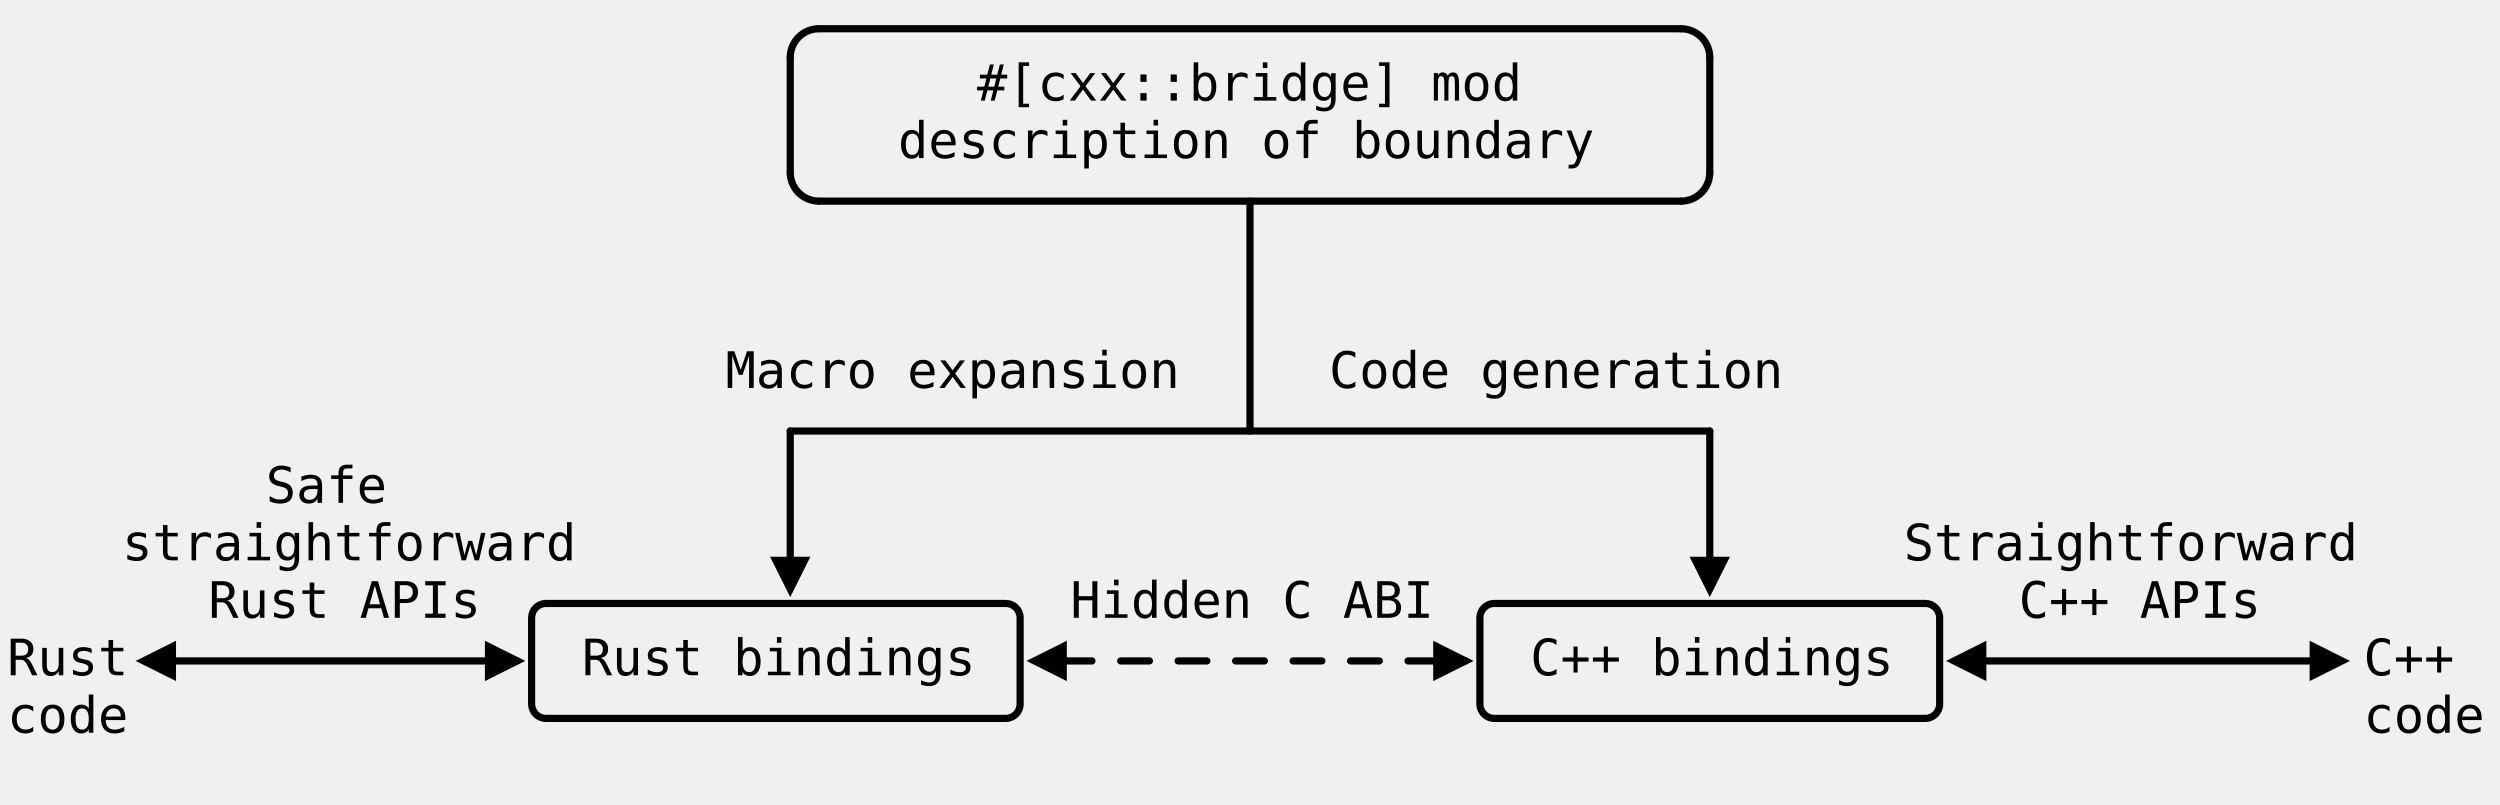
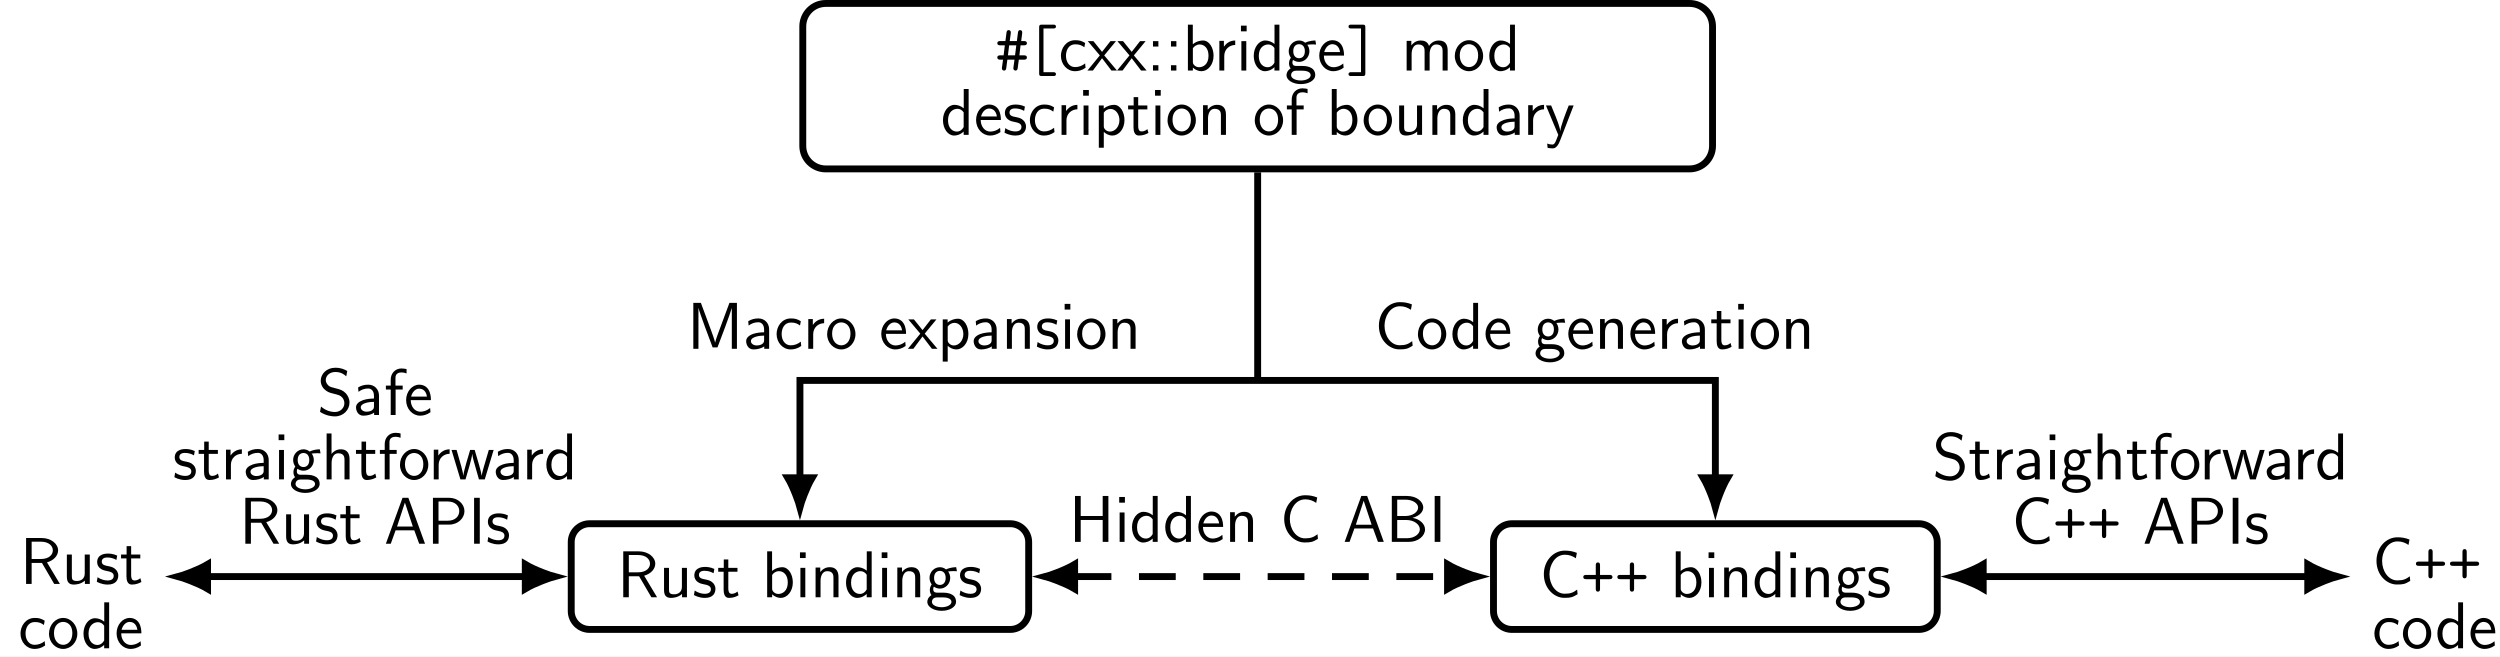
- <svg xmlns="http://www.w3.org/2000/svg" width="696" height="224">
-   <style>line, path, circle,rect,polygon {
-                           stroke: black;
-                           stroke-width: 2;
-                           stroke-opacity: 1;
-                           fill-opacity: 1;
-                           stroke-linecap: round;
-                           stroke-linejoin: miter;
-                         }
- 
-                     text {
-                         fill: black;
-                         }
-                         rect.backdrop{
-                             stroke: none;
-                             fill: white;
-                             fill-opacity: 0;
-                         }
-                         .broken{
-                             stroke-dasharray: 8;
-                         }
-                         .filled{
-                             fill: black;
-                         }
-                         .bg_filled{
-                             fill: white;
-                         }
-                         .nofill{
-                             fill: white;
-                             fill-opacity: 0;
-                         }
- 
-                         text {
-                          font-family: monospace;
-                          font-size: 14px;
-                         }
-                         </style>
+ <svg xmlns="http://www.w3.org/2000/svg" xmlns:xlink="http://www.w3.org/1999/xlink" width="541.903pt" height="142.287pt" viewBox="0 0 541.903 142.287" version="1.1">
  <defs>
-     <marker id="arrow" viewBox="-2 -2 8 8" refX="4" refY="2" markerWidth="7" markerHeight="7" orient="auto-start-reverse">
-       <polygon points="0,0 0,4 4,2 0,0" />
-     </marker>
-     <marker id="diamond" viewBox="-2 -2 8 8" refX="4" refY="2" markerWidth="7" markerHeight="7" orient="auto-start-reverse">
-       <polygon points="0,2 2,0 4,2 2,4 0,2" />
-     </marker>
-     <marker id="circle" viewBox="0 0 8 8" refX="4" refY="4" markerWidth="7" markerHeight="7" orient="auto-start-reverse">
-       <circle cx="4" cy="4" r="2" class="filled" />
-     </marker>
-     <marker id="open_circle" viewBox="0 0 8 8" refX="4" refY="4" markerWidth="7" markerHeight="7" orient="auto-start-reverse">
-       <circle cx="4" cy="4" r="2" class="bg_filled" />
-     </marker>
-     <marker id="big_open_circle" viewBox="0 0 8 8" refX="4" refY="4" markerWidth="7" markerHeight="7" orient="auto-start-reverse">
-       <circle cx="4" cy="4" r="3" class="bg_filled" />
-     </marker>
+     <g>
+       <symbol overflow="visible" id="glyph0-0">
+         <path style="stroke:none;" d="" />
+       </symbol>
+       <symbol overflow="visible" id="glyph0-1">
+         <path style="stroke:none;" d="M 5.141 -2.359 L 6.234 -2.359 C 6.422 -2.359 6.891 -2.359 6.891 -2.828 C 6.891 -3.297 6.438 -3.297 6.234 -3.297 L 5.266 -3.297 L 5.516 -5.469 L 6.234 -5.469 C 6.422 -5.469 6.891 -5.469 6.891 -5.922 C 6.891 -6.391 6.438 -6.391 6.234 -6.391 L 5.656 -6.391 L 5.875 -8.125 C 5.938 -8.594 5.688 -8.766 5.422 -8.766 C 5.016 -8.766 4.984 -8.391 4.953 -8.203 L 4.719 -6.391 L 3.172 -6.391 L 3.406 -8.125 C 3.453 -8.594 3.203 -8.766 2.938 -8.766 C 2.531 -8.766 2.5 -8.391 2.469 -8.203 L 2.234 -6.391 L 1.141 -6.391 C 0.953 -6.391 0.484 -6.391 0.484 -5.938 C 0.484 -5.469 0.938 -5.469 1.141 -5.469 L 2.109 -5.469 L 1.844 -3.297 L 1.141 -3.297 C 0.953 -3.297 0.484 -3.297 0.484 -2.844 C 0.484 -2.359 0.938 -2.359 1.141 -2.359 L 1.719 -2.359 L 1.484 -0.641 C 1.406 0 1.906 0 1.953 0 C 2.359 0 2.391 -0.375 2.422 -0.562 L 2.656 -2.359 L 4.203 -2.359 L 3.969 -0.641 C 3.891 0 4.391 0 4.438 0 C 4.828 0 4.875 -0.375 4.906 -0.562 Z M 3.047 -5.469 L 4.594 -5.469 L 4.328 -3.297 L 2.781 -3.297 Z M 3.047 -5.469 " />
+       </symbol>
+       <symbol overflow="visible" id="glyph0-2">
+         <path style="stroke:none;" d="M 6.219 -9.125 C 6.422 -9.125 6.797 -9.125 6.797 -9.531 C 6.797 -9.953 6.422 -9.953 6.219 -9.953 L 3.734 -9.953 C 3.25 -9.953 3.156 -9.828 3.156 -9.359 L 3.156 0.609 C 3.156 1.047 3.234 1.188 3.734 1.188 L 6.219 1.188 C 6.422 1.188 6.797 1.188 6.797 0.781 C 6.797 0.359 6.422 0.359 6.219 0.359 L 4.094 0.359 L 4.094 -9.125 Z M 6.219 -9.125 " />
+       </symbol>
+       <symbol overflow="visible" id="glyph0-3">
+         <path style="stroke:none;" d="M 4.219 -9.359 C 4.219 -9.812 4.125 -9.953 3.641 -9.953 L 1.141 -9.953 C 0.953 -9.953 0.578 -9.953 0.578 -9.531 C 0.578 -9.125 0.953 -9.125 1.141 -9.125 L 3.281 -9.125 L 3.281 0.359 L 1.141 0.359 C 0.953 0.359 0.578 0.359 0.578 0.781 C 0.578 1.188 0.953 1.188 1.141 1.188 L 3.641 1.188 C 4.109 1.188 4.219 1.062 4.219 0.609 Z M 4.219 -9.359 " />
+       </symbol>
+       <symbol overflow="visible" id="glyph0-4">
+         <path style="stroke:none;" d="M 4.156 -3.922 L 6.203 -3.922 C 6.391 -3.922 6.844 -3.922 6.844 -4.375 C 6.844 -4.844 6.391 -4.844 6.203 -4.844 L 4.156 -4.844 L 4.156 -6.906 C 4.156 -7.078 4.156 -7.547 3.703 -7.547 C 3.234 -7.547 3.234 -7.094 3.234 -6.906 L 3.234 -4.844 L 1.172 -4.844 C 0.984 -4.844 0.531 -4.844 0.531 -4.391 C 0.531 -3.922 0.969 -3.922 1.172 -3.922 L 3.234 -3.922 L 3.234 -1.859 C 3.234 -1.672 3.234 -1.219 3.688 -1.219 C 4.156 -1.219 4.156 -1.656 4.156 -1.859 Z M 4.156 -3.922 " />
+       </symbol>
+       <symbol overflow="visible" id="glyph1-0">
+         <path style="stroke:none;" d="" />
+       </symbol>
+       <symbol overflow="visible" id="glyph1-1">
+         <path style="stroke:none;" d="M 5.75 -1.547 C 5.094 -1.016 4.359 -0.75 3.562 -0.75 C 2.359 -0.75 1.594 -1.812 1.594 -3.203 C 1.594 -4.391 2.172 -5.688 3.594 -5.688 C 4.562 -5.688 4.969 -5.469 5.578 -5.047 L 5.75 -5.984 C 4.922 -6.469 4.453 -6.578 3.594 -6.578 C 1.625 -6.578 0.5 -4.828 0.5 -3.203 C 0.5 -1.359 1.828 0.141 3.547 0.141 C 4.25 0.141 5.047 -0.031 5.844 -0.609 C 5.844 -0.641 5.797 -1.094 5.781 -1.141 Z M 5.75 -1.547 " />
+       </symbol>
+       <symbol overflow="visible" id="glyph1-2">
+         <path style="stroke:none;" d="M 3.641 -3.281 L 6.188 -6.375 L 4.984 -6.375 L 3.172 -4.047 L 1.297 -6.375 L 0.078 -6.375 L 2.688 -3.281 L 0 0 L 1.188 0 L 3.172 -2.672 L 5.203 0 L 6.406 0 Z M 3.641 -3.281 " />
+       </symbol>
+       <symbol overflow="visible" id="glyph1-3">
+         <path style="stroke:none;" d="M 2.531 -6.375 L 1.359 -6.375 L 1.359 -5.203 L 2.531 -5.203 Z M 1.359 -1.156 L 1.359 0 L 2.531 0 L 2.531 -1.156 Z M 1.359 -1.156 " />
+       </symbol>
+       <symbol overflow="visible" id="glyph1-4">
+         <path style="stroke:none;" d="M 2.188 -9.953 L 1.125 -9.953 L 1.125 0 L 2.203 0 L 2.203 -0.641 C 2.875 -0.016 3.578 0.141 4.078 0.141 C 5.438 0.141 6.688 -1.25 6.688 -3.203 C 6.688 -4.969 5.734 -6.516 4.406 -6.516 C 3.984 -6.516 3.062 -6.422 2.188 -5.703 Z M 2.203 -4.828 C 2.469 -5.234 2.984 -5.656 3.688 -5.656 C 4.562 -5.656 5.594 -4.984 5.594 -3.203 C 5.594 -1.328 4.422 -0.719 3.547 -0.719 C 3.141 -0.719 2.875 -0.859 2.609 -1.062 C 2.266 -1.359 2.203 -1.625 2.203 -1.859 Z M 2.203 -4.828 " />
+       </symbol>
+       <symbol overflow="visible" id="glyph1-5">
+         <path style="stroke:none;" d="M 2.188 -3.141 C 2.188 -4.594 3.266 -5.531 4.562 -5.547 L 4.562 -6.516 C 3.25 -6.5 2.5 -5.734 2.109 -5.172 L 2.109 -6.438 L 1.125 -6.438 L 1.125 0 L 2.188 0 Z M 2.188 -3.141 " />
+       </symbol>
+       <symbol overflow="visible" id="glyph1-6">
+         <path style="stroke:none;" d="M 2.266 -9.734 L 1.031 -9.734 L 1.031 -8.5 L 2.266 -8.5 Z M 2.188 -6.375 L 1.125 -6.375 L 1.125 0 L 2.188 0 Z M 2.188 -6.375 " />
+       </symbol>
+       <symbol overflow="visible" id="glyph1-7">
+         <path style="stroke:none;" d="M 6.062 -9.953 L 5 -9.953 L 5 -5.766 C 4.344 -6.312 3.594 -6.516 2.984 -6.516 C 1.625 -6.516 0.5 -5.047 0.5 -3.188 C 0.5 -1.328 1.562 0.141 2.922 0.141 C 3.453 0.141 4.266 -0.031 4.984 -0.734 L 4.984 0 L 6.062 0 Z M 4.984 -1.688 C 4.641 -1.078 4.125 -0.719 3.5 -0.719 C 2.625 -0.719 1.594 -1.391 1.594 -3.172 C 1.594 -5.078 2.812 -5.656 3.641 -5.656 C 4.203 -5.656 4.656 -5.359 4.984 -4.891 Z M 4.984 -1.688 " />
+       </symbol>
+       <symbol overflow="visible" id="glyph1-8">
+         <path style="stroke:none;" d="M 4.891 -5.656 C 4.891 -5.656 4.922 -5.625 4.938 -5.594 C 5.234 -5.625 5.547 -5.672 6.078 -5.672 C 6.125 -5.672 6.453 -5.672 6.812 -5.641 L 6.656 -6.516 C 6.391 -6.516 5.406 -6.5 4.453 -6.031 C 3.984 -6.438 3.406 -6.516 3.125 -6.516 C 1.875 -6.516 0.875 -5.469 0.875 -4.203 C 0.875 -3.688 1.031 -3.219 1.344 -2.781 C 1.016 -2.328 0.938 -1.891 0.938 -1.547 C 0.938 -1.016 1.141 -0.656 1.297 -0.469 C 0.562 0 0.391 0.609 0.391 1.016 C 0.391 2.062 1.75 2.938 3.5 2.938 C 5.25 2.938 6.625 2.094 6.625 1 C 6.625 -1 4.297 -1 3.719 -1 L 2.5 -1 C 2.297 -1 1.672 -1 1.672 -1.766 C 1.672 -2.078 1.734 -2.172 1.828 -2.297 C 2.062 -2.125 2.531 -1.875 3.109 -1.875 C 4.344 -1.875 5.359 -2.891 5.359 -4.203 C 5.359 -4.719 5.172 -5.25 4.875 -5.641 Z M 3.125 -2.672 C 2.5 -2.672 1.859 -3.094 1.859 -4.188 C 1.859 -5.469 2.672 -5.719 3.109 -5.719 C 3.75 -5.719 4.375 -5.297 4.375 -4.203 C 4.375 -2.922 3.578 -2.672 3.125 -2.672 Z M 3.734 0.031 C 4.047 0.031 5.625 0.031 5.625 1.016 C 5.625 1.672 4.641 2.156 3.516 2.156 C 2.391 2.156 1.391 1.703 1.391 1 C 1.391 0.969 1.391 0.031 2.484 0.031 Z M 3.734 0.031 " />
+       </symbol>
+       <symbol overflow="visible" id="glyph1-9">
+         <path style="stroke:none;" d="M 5.844 -3.234 C 5.844 -3.844 5.781 -4.719 5.328 -5.484 C 4.734 -6.469 3.734 -6.578 3.312 -6.578 C 1.766 -6.578 0.469 -5.094 0.469 -3.234 C 0.469 -1.328 1.844 0.141 3.516 0.141 C 4.172 0.141 4.969 -0.047 5.75 -0.609 C 5.75 -0.672 5.703 -1.125 5.703 -1.141 C 5.688 -1.156 5.672 -1.484 5.672 -1.531 C 4.812 -0.812 3.969 -0.719 3.547 -0.719 C 2.438 -0.719 1.484 -1.703 1.469 -3.234 Z M 1.547 -4 C 1.797 -4.969 2.469 -5.719 3.312 -5.719 C 3.766 -5.719 4.75 -5.516 4.984 -4 Z M 1.547 -4 " />
+       </symbol>
+       <symbol overflow="visible" id="glyph1-10">
+         <path style="stroke:none;" d="M 10 -4.312 C 10 -5.312 9.734 -6.516 8.062 -6.516 C 6.844 -6.516 6.172 -5.672 5.953 -5.344 C 5.688 -6.25 4.906 -6.516 4.156 -6.516 C 2.984 -6.516 2.359 -5.75 2.125 -5.453 L 2.125 -6.438 L 1.109 -6.438 L 1.109 0 L 2.188 0 L 2.188 -3.578 C 2.188 -4.516 2.562 -5.656 3.609 -5.656 C 4.938 -5.656 5 -4.75 5 -4.219 L 5 0 L 6.094 0 L 6.094 -3.578 C 6.094 -4.516 6.469 -5.656 7.516 -5.656 C 8.828 -5.656 8.906 -4.75 8.906 -4.219 L 8.906 0 L 10 0 Z M 10 -4.312 " />
+       </symbol>
+       <symbol overflow="visible" id="glyph1-11">
+         <path style="stroke:none;" d="M 6.578 -3.156 C 6.578 -5.094 5.156 -6.578 3.516 -6.578 C 1.828 -6.578 0.438 -5.062 0.438 -3.156 C 0.438 -1.281 1.859 0.141 3.5 0.141 C 5.188 0.141 6.578 -1.312 6.578 -3.156 Z M 3.516 -0.75 C 2.484 -0.75 1.516 -1.609 1.516 -3.297 C 1.516 -5.031 2.594 -5.719 3.5 -5.719 C 4.484 -5.719 5.5 -4.984 5.5 -3.297 C 5.5 -1.531 4.469 -0.75 3.516 -0.75 Z M 3.516 -0.75 " />
+       </symbol>
+       <symbol overflow="visible" id="glyph1-12">
+         <path style="stroke:none;" d="M 4.812 -6.141 C 3.906 -6.562 3.125 -6.578 2.797 -6.578 C 2.469 -6.578 0.469 -6.578 0.469 -4.719 C 0.469 -4.094 0.812 -3.656 1.031 -3.453 C 1.547 -3.016 1.906 -2.938 2.75 -2.766 C 3.234 -2.672 4.062 -2.5 4.062 -1.734 C 4.062 -0.75 2.938 -0.75 2.734 -0.75 C 2.172 -0.75 1.328 -0.906 0.562 -1.469 L 0.391 -0.484 C 0.453 -0.438 1.438 0.141 2.75 0.141 C 4.609 0.141 5.047 -0.969 5.047 -1.828 C 5.047 -2.547 4.609 -3.016 4.547 -3.078 C 4.016 -3.625 3.578 -3.719 2.719 -3.891 C 2.188 -3.984 1.469 -4.125 1.469 -4.844 C 1.469 -5.734 2.469 -5.734 2.656 -5.734 C 3.406 -5.734 4.016 -5.562 4.641 -5.203 Z M 4.812 -6.141 " />
+       </symbol>
+       <symbol overflow="visible" id="glyph1-13">
+         <path style="stroke:none;" d="M 2.203 -0.641 C 2.703 -0.203 3.297 0.141 4.078 0.141 C 5.453 0.141 6.688 -1.25 6.688 -3.203 C 6.688 -4.938 5.766 -6.516 4.438 -6.516 C 3.844 -6.516 2.922 -6.328 2.188 -5.688 L 2.188 -6.375 L 1.125 -6.375 L 1.125 2.781 L 2.203 2.781 Z M 2.203 -4.812 C 2.531 -5.312 3.078 -5.625 3.672 -5.625 C 4.734 -5.625 5.594 -4.547 5.594 -3.188 C 5.594 -1.75 4.609 -0.719 3.547 -0.719 C 3.141 -0.719 2.875 -0.859 2.609 -1.062 C 2.25 -1.375 2.203 -1.641 2.203 -1.859 Z M 2.203 -4.812 " />
+       </symbol>
+       <symbol overflow="visible" id="glyph1-14">
+         <path style="stroke:none;" d="M 2.453 -5.531 L 4.438 -5.531 L 4.438 -6.375 L 2.453 -6.375 L 2.453 -8.188 L 1.469 -8.188 L 1.469 -6.375 L 0.266 -6.375 L 0.266 -5.531 L 1.438 -5.531 L 1.438 -1.672 C 1.438 -0.844 1.625 0.141 2.609 0.141 C 3.578 0.141 4.234 -0.188 4.672 -0.422 L 4.453 -1.25 C 3.953 -0.797 3.422 -0.75 3.172 -0.75 C 2.531 -0.75 2.453 -1.422 2.453 -1.922 Z M 2.453 -5.531 " />
+       </symbol>
+       <symbol overflow="visible" id="glyph1-15">
+         <path style="stroke:none;" d="M 6.078 -4.312 C 6.078 -5.188 5.891 -6.516 4.156 -6.516 C 3.359 -6.516 2.672 -6.156 2.125 -5.469 L 2.125 -6.438 L 1.109 -6.438 L 1.109 0 L 2.188 0 L 2.188 -3.578 C 2.188 -4.453 2.531 -5.656 3.609 -5.656 C 4.953 -5.656 4.984 -4.719 4.984 -4.219 L 4.984 0 L 6.078 0 Z M 6.078 -4.312 " />
+       </symbol>
+       <symbol overflow="visible" id="glyph1-16">
+         <path style="stroke:none;" d="M 2.484 -5.531 L 4.016 -5.531 L 4.016 -6.375 L 2.453 -6.375 L 2.453 -8.094 C 2.453 -9.062 3.266 -9.234 3.75 -9.234 C 4.25 -9.234 4.688 -9.078 4.859 -9.016 L 4.859 -9.953 C 4.766 -9.984 4.281 -10.094 3.766 -10.094 C 2.391 -10.094 1.422 -9.047 1.422 -7.656 L 1.422 -6.375 L 0.375 -6.375 L 0.375 -5.531 L 1.422 -5.531 L 1.422 0 L 2.484 0 Z M 2.484 -5.531 " />
+       </symbol>
+       <symbol overflow="visible" id="glyph1-17">
+         <path style="stroke:none;" d="M 6.078 -6.375 L 4.984 -6.375 L 4.984 -2.266 C 4.984 -1.172 4.234 -0.641 3.297 -0.641 C 2.297 -0.641 2.188 -1.016 2.188 -1.656 L 2.188 -6.375 L 1.109 -6.375 L 1.109 -1.594 C 1.109 -0.562 1.438 0.141 2.609 0.141 C 3.016 0.141 4.141 0.078 5.016 -0.719 L 5.016 0 L 6.078 0 Z M 6.078 -6.375 " />
+       </symbol>
+       <symbol overflow="visible" id="glyph1-18">
+         <path style="stroke:none;" d="M 5.609 -4.203 C 5.609 -5.578 4.625 -6.578 3.281 -6.578 C 2.422 -6.578 1.781 -6.391 1.078 -5.984 L 1.156 -5.031 C 1.797 -5.5 2.453 -5.75 3.281 -5.75 C 3.938 -5.75 4.516 -5.219 4.516 -4.172 L 4.516 -3.578 C 3.875 -3.562 3.016 -3.516 2.156 -3.234 C 1.188 -2.891 0.625 -2.359 0.625 -1.656 C 0.625 -1.016 1 0.141 2.219 0.141 C 3.016 0.141 4.016 -0.094 4.547 -0.531 L 4.547 0 L 5.609 0 Z M 4.516 -1.922 C 4.516 -1.641 4.516 -1.297 4.047 -1 C 3.656 -0.766 3.172 -0.719 2.953 -0.719 C 2.188 -0.719 1.656 -1.141 1.656 -1.656 C 1.656 -2.641 3.641 -2.859 4.516 -2.859 Z M 4.516 -1.922 " />
+       </symbol>
+       <symbol overflow="visible" id="glyph1-19">
+         <path style="stroke:none;" d="M 6.203 -6.375 L 5.141 -6.375 C 4.469 -4.672 3.375 -1.859 3.312 -0.828 L 3.297 -0.828 C 3.234 -1.672 2.469 -3.578 2.359 -3.859 L 1.328 -6.375 L 0.203 -6.375 L 2.875 0 L 2.359 1.312 C 2.047 2.016 1.844 2.094 1.578 2.094 C 1.375 2.094 0.922 2.047 0.469 1.875 L 0.562 2.812 C 0.641 2.828 1.125 2.922 1.578 2.922 C 1.922 2.922 2.594 2.922 3.219 1.344 Z M 6.203 -6.375 " />
+       </symbol>
+       <symbol overflow="visible" id="glyph1-20">
+         <path style="stroke:none;" d="M 5.844 -4.672 C 7.406 -5.125 8.25 -6.203 8.25 -7.266 C 8.25 -8.703 6.719 -9.953 4.688 -9.953 L 1.312 -9.953 L 1.312 0 L 2.516 0 L 2.516 -4.547 L 4.75 -4.547 L 7.406 0 L 8.641 0 Z M 2.516 -5.406 L 2.516 -9.156 L 4.531 -9.156 C 6.266 -9.156 7.109 -8.234 7.109 -7.266 C 7.109 -6.391 6.344 -5.406 4.531 -5.406 Z M 2.516 -5.406 " />
+       </symbol>
+       <symbol overflow="visible" id="glyph1-21">
+         <path style="stroke:none;" d="M 8.172 -1.656 C 7.297 -1 6.703 -0.766 5.453 -0.766 C 3.578 -0.766 2.172 -2.703 2.172 -5 C 2.172 -6.938 3.328 -9.219 5.516 -9.219 C 6.453 -9.219 7.172 -8.938 7.891 -8.453 L 8.109 -9.625 C 7.172 -9.984 6.469 -10.109 5.484 -10.109 C 3.047 -10.109 0.953 -7.953 0.953 -4.984 C 0.953 -1.844 3.25 0.125 5.344 0.125 C 6.781 0.125 7.094 0.047 8.266 -0.656 Z M 8.172 -1.656 " />
+       </symbol>
+       <symbol overflow="visible" id="glyph1-22">
+         <path style="stroke:none;" d="M 3 -9.953 L 1.359 -9.953 L 1.359 0 L 2.469 0 L 2.469 -8.844 L 2.484 -8.844 C 2.688 -7.875 5 -1.734 5.547 -0.297 L 6.594 -0.297 C 7.078 -1.531 9.438 -7.781 9.703 -8.859 L 9.703 0 L 10.812 0 L 10.812 -9.953 L 9.188 -9.953 L 7.547 -5.531 C 6.797 -3.531 6.234 -2.016 6.094 -1.359 L 6.078 -1.359 C 6.031 -1.609 5.859 -2.141 5.672 -2.703 C 5.406 -3.469 5.406 -3.5 5.172 -4.094 Z M 3 -9.953 " />
+       </symbol>
+       <symbol overflow="visible" id="glyph1-23">
+         <path style="stroke:none;" d="M 8.531 -9.953 L 7.297 -9.953 L 7.297 -5.609 L 2.531 -5.609 L 2.531 -9.953 L 1.297 -9.953 L 1.297 0 L 2.531 0 L 2.531 -4.75 L 7.297 -4.75 L 7.297 0 L 8.531 0 Z M 8.531 -9.953 " />
+       </symbol>
+       <symbol overflow="visible" id="glyph1-24">
+         <path style="stroke:none;" d="M 5.266 -9.953 L 4 -9.953 L 0.391 0 L 1.453 0 L 2.5 -2.906 L 6.547 -2.906 L 7.609 0 L 8.875 0 Z M 4.516 -8.922 L 6.234 -3.719 L 2.812 -3.719 Z M 4.516 -8.922 " />
+       </symbol>
+       <symbol overflow="visible" id="glyph1-25">
+         <path style="stroke:none;" d="M 1.328 -9.953 L 1.328 0 L 5.031 0 C 7.062 0 8.531 -1.297 8.531 -2.703 C 8.531 -3.953 7.281 -4.984 5.812 -5.203 C 7.484 -5.672 8.141 -6.625 8.141 -7.453 C 8.141 -8.75 6.672 -9.953 4.641 -9.953 Z M 2.5 -5.609 L 2.5 -9.156 L 4.266 -9.156 C 5.797 -9.156 7.031 -8.391 7.031 -7.438 C 7.031 -6.438 5.797 -5.609 4.281 -5.609 Z M 2.5 -0.797 L 2.5 -4.75 L 4.406 -4.75 C 6.25 -4.75 7.406 -3.719 7.406 -2.719 C 7.406 -1.703 6.234 -0.797 4.641 -0.797 Z M 2.5 -0.797 " />
+       </symbol>
+       <symbol overflow="visible" id="glyph1-26">
+         <path style="stroke:none;" d="M 2.531 -9.953 L 1.297 -9.953 L 1.297 0 L 2.531 0 Z M 2.531 -9.953 " />
+       </symbol>
+       <symbol overflow="visible" id="glyph1-27">
+         <path style="stroke:none;" d="M 6.531 -9.547 C 5.938 -9.875 5.219 -10.25 3.938 -10.25 C 2.016 -10.25 0.781 -8.875 0.781 -7.438 C 0.781 -6.422 1.391 -5.766 1.469 -5.688 C 2.172 -4.984 2.656 -4.844 3.578 -4.625 C 4.797 -4.312 4.984 -4.266 5.453 -3.781 C 5.688 -3.531 5.906 -3.062 5.906 -2.562 C 5.906 -1.578 5.094 -0.656 3.859 -0.656 C 2.812 -0.656 1.688 -1.078 0.844 -1.844 L 0.625 -0.688 C 1.938 0.172 3.203 0.297 3.859 0.297 C 5.703 0.297 7.016 -1.125 7.016 -2.719 C 7.016 -3.625 6.562 -4.312 6.25 -4.672 C 5.594 -5.375 5.062 -5.516 4.109 -5.766 C 3.125 -6.016 2.766 -6.094 2.453 -6.391 C 2.266 -6.594 1.875 -6.953 1.875 -7.609 C 1.875 -8.484 2.672 -9.328 3.938 -9.328 C 5.156 -9.328 5.797 -8.844 6.312 -8.391 Z M 6.531 -9.547 " />
+       </symbol>
+       <symbol overflow="visible" id="glyph1-28">
+         <path style="stroke:none;" d="M 6.078 -4.312 C 6.078 -5.188 5.891 -6.516 4.156 -6.516 C 3.172 -6.516 2.516 -5.953 2.172 -5.516 L 2.172 -9.953 L 1.109 -9.953 L 1.109 0 L 2.188 0 L 2.188 -3.578 C 2.188 -4.453 2.531 -5.656 3.609 -5.656 C 4.953 -5.656 4.984 -4.719 4.984 -4.219 L 4.984 0 L 6.078 0 Z M 6.078 -4.312 " />
+       </symbol>
+       <symbol overflow="visible" id="glyph1-29">
+         <path style="stroke:none;" d="M 9.328 -6.375 L 8.281 -6.375 L 7.422 -3.453 C 7.219 -2.766 6.812 -1.422 6.75 -0.797 L 6.734 -0.797 C 6.703 -1.141 6.469 -2.109 6.172 -3.125 L 5.219 -6.375 L 4.234 -6.375 L 3.406 -3.562 C 3.156 -2.672 2.812 -1.438 2.766 -0.828 L 2.75 -0.828 C 2.734 -1.109 2.578 -1.859 2.312 -2.828 L 1.297 -6.375 L 0.203 -6.375 L 2.125 0 L 3.234 0 C 3.766 -1.812 4.609 -4.531 4.688 -5.531 L 4.703 -5.531 C 4.734 -4.953 5.016 -3.922 5.125 -3.578 L 6.141 0 L 7.406 0 Z M 9.328 -6.375 " />
+       </symbol>
+       <symbol overflow="visible" id="glyph1-30">
+         <path style="stroke:none;" d="M 4.812 -4.141 C 6.781 -4.141 8.141 -5.562 8.141 -7.062 C 8.141 -8.578 6.75 -9.953 4.812 -9.953 L 1.312 -9.953 L 1.312 0 L 2.531 0 L 2.531 -4.141 Z M 4.5 -9.156 C 6.188 -9.156 7.016 -8.141 7.016 -7.078 C 7.016 -5.938 6.141 -4.984 4.5 -4.984 L 2.516 -4.984 L 2.516 -9.156 Z M 4.5 -9.156 " />
+       </symbol>
+     </g>
+     <clipPath id="clip1">
+       <path d="M 0 0 L 541.902 0 L 541.902 142.285 L 0 142.285 Z M 0 0 " />
+     </clipPath>
+     <clipPath id="clip2">
+       <path d="M 102 92 L 245 92 L 245 142.285 L 102 142.285 Z M 102 92 " />
+     </clipPath>
+     <clipPath id="clip3">
+       <path d="M 302 92 L 442 92 L 442 142.285 L 302 142.285 Z M 302 92 " />
+     </clipPath>
+     <clipPath id="clip4">
+       <path d="M 17 101 L 67 101 L 67 142.285 L 17 142.285 Z M 17 101 " />
+     </clipPath>
+     <clipPath id="clip5">
+       <path d="M 92 101 L 142 101 L 142 142.285 L 92 142.285 Z M 92 101 " />
+     </clipPath>
+     <clipPath id="clip6">
+       <path d="M 205 101 L 255 101 L 255 142.285 L 205 142.285 Z M 205 101 " />
+     </clipPath>
+     <clipPath id="clip7">
+       <path d="M 292 101 L 342 101 L 342 142.285 L 292 142.285 Z M 292 101 " />
+     </clipPath>
+     <clipPath id="clip8">
+       <path d="M 402 101 L 452 101 L 452 142.285 L 402 142.285 Z M 402 101 " />
+     </clipPath>
+     <clipPath id="clip9">
+       <path d="M 479 101 L 528 101 L 528 142.285 L 479 142.285 Z M 479 101 " />
+     </clipPath>
  </defs>
-   <rect class="backdrop" x="0" y="0" width="696" height="224" />
-   <rect x="148" y="168" width="136" height="32" class="solid nofill" rx="4" />
-   <text x="162" y="188">Rust bindings</text>
-   <rect x="412" y="168" width="128" height="32" class="solid nofill" rx="4" />
-   <text x="426" y="188">C++ bindings</text>
-   <text x="272" y="28">#[cxx::bridge] mod</text>
-   <text x="250" y="44">description of boundary</text>
-   <line x1="220" y1="120" x2="220" y2="160" class="solid" />
-   <polygon points="216,156 224,156 220,164" class="filled" />
-   <line x1="476" y1="120" x2="476" y2="160" class="solid" />
-   <polygon points="472,156 480,156 476,164" class="filled" />
-   <text x="74" y="140">Safe</text>
-   <text x="34" y="156">straightforward</text>
-   <text x="530" y="156">Straightforward</text>
-   <polygon points="48,180 40,184 48,188" class="filled" />
-   <line x1="48" y1="184" x2="144" y2="184" class="solid" />
-   <polygon points="136,180 144,184 136,188" class="filled" />
-   <polygon points="296,180 288,184 296,188" class="filled" />
-   <line x1="296" y1="184" x2="408" y2="184" class="broken" />
-   <polygon points="400,180 408,184 400,188" class="filled" />
-   <polygon points="552,180 544,184 552,188" class="filled" />
-   <line x1="552" y1="184" x2="648" y2="184" class="solid" />
-   <polygon points="644,180 652,184 644,188" class="filled" />
-   <text x="2" y="188">Rust</text>
-   <text x="2" y="204">code</text>
-   <text x="658" y="204">code</text>
-   <text x="202" y="108">Macro expansion</text>
-   <text x="370" y="108">Code generation</text>
-   <text x="58" y="172">Rust APIs</text>
-   <text x="298" y="172">Hidden C ABI</text>
-   <text x="562" y="172">C++ APIs</text>
-   <text x="658" y="188">C++</text>
-   <g>
-     <path d="M 228,8 A 8,8 0,0,0 220,16" class="nofill" />
-     <line x1="228" y1="8" x2="468" y2="8" class="solid" />
-     <path d="M 468,8 A 8,8 0,0,1 476,16" class="nofill" />
-     <line x1="220" y1="16" x2="220" y2="48" class="solid" />
-     <line x1="476" y1="16" x2="476" y2="48" class="solid" />
-     <path d="M 220,48 A 8,8 0,0,0 228,56" class="nofill" />
-     <line x1="228" y1="56" x2="468" y2="56" class="solid" />
-     <line x1="348" y1="56" x2="348" y2="120" class="solid" />
-     <path d="M 476,48 A 8,8 0,0,1 468,56" class="nofill" />
-     <line x1="220" y1="120" x2="476" y2="120" class="solid" />
+   <g id="surface1">
+     <g clip-path="url(#clip1)" clip-rule="nonzero">
+       <path style=" stroke:none;fill-rule:nonzero;fill:rgb(100%,100%,100%);fill-opacity:1;" d="M 0 142.285 L 543.934 142.285 L 543.934 -0.535 L 0 -0.535 Z M 0 142.285 " />
+     </g>
+     <path style="fill:none;stroke-width:1.494;stroke-linecap:butt;stroke-linejoin:miter;stroke:rgb(0%,0%,0%);stroke-opacity:1;stroke-miterlimit:10;" d="M 93.618 13.682 L -93.62 13.682 C -96.37 13.682 -98.6 11.451 -98.6 8.701 L -98.6 -17.205 C -98.6 -19.955 -96.37 -22.185 -93.62 -22.185 L 93.618 -22.185 C 96.368 -22.185 98.599 -19.955 98.599 -17.205 L 98.599 8.701 C 98.599 11.451 96.368 13.682 93.618 13.682 Z M 93.618 13.682 " transform="matrix(1,0,0,-1,272.612,14.428)" />
+     <g style="fill:rgb(0%,0%,0%);fill-opacity:1;">
+       <use xlink:href="#glyph0-1" x="215.699" y="15.293" />
+     </g>
+     <g style="fill:rgb(0%,0%,0%);fill-opacity:1;">
+       <use xlink:href="#glyph0-2" x="222.092" y="15.293" />
+     </g>
+     <g style="fill:rgb(0%,0%,0%);fill-opacity:1;">
+       <use xlink:href="#glyph1-1" x="229.467" y="15.293" />
+       <use xlink:href="#glyph1-2" x="235.71" y="15.293" />
+       <use xlink:href="#glyph1-2" x="242.136" y="15.293" />
+       <use xlink:href="#glyph1-3" x="248.562" y="15.293" />
+       <use xlink:href="#glyph1-3" x="252.464" y="15.293" />
+       <use xlink:href="#glyph1-4" x="256.366" y="15.293" />
+     </g>
+     <g style="fill:rgb(0%,0%,0%);fill-opacity:1;">
+       <use xlink:href="#glyph1-5" x="263.185" y="15.293" />
+       <use xlink:href="#glyph1-6" x="267.959" y="15.293" />
+       <use xlink:href="#glyph1-7" x="271.263" y="15.293" />
+       <use xlink:href="#glyph1-8" x="278.469" y="15.293" />
+       <use xlink:href="#glyph1-9" x="285.493" y="15.293" />
+     </g>
+     <g style="fill:rgb(0%,0%,0%);fill-opacity:1;">
+       <use xlink:href="#glyph0-3" x="291.733" y="15.293" />
+     </g>
+     <g style="fill:rgb(0%,0%,0%);fill-opacity:1;">
+       <use xlink:href="#glyph1-10" x="303.797" y="15.293" />
+       <use xlink:href="#glyph1-11" x="314.905" y="15.293" />
+     </g>
+     <g style="fill:rgb(0%,0%,0%);fill-opacity:1;">
+       <use xlink:href="#glyph1-7" x="322.317" y="15.293" />
+     </g>
+     <g style="fill:rgb(0%,0%,0%);fill-opacity:1;">
+       <use xlink:href="#glyph1-7" x="203.901" y="29.24" />
+       <use xlink:href="#glyph1-9" x="211.107" y="29.24" />
+       <use xlink:href="#glyph1-12" x="217.351" y="29.24" />
+       <use xlink:href="#glyph1-1" x="222.735" y="29.24" />
+       <use xlink:href="#glyph1-5" x="228.978" y="29.24" />
+       <use xlink:href="#glyph1-6" x="233.753" y="29.24" />
+       <use xlink:href="#glyph1-13" x="237.057" y="29.24" />
+       <use xlink:href="#glyph1-14" x="244.263" y="29.24" />
+       <use xlink:href="#glyph1-6" x="249.335" y="29.24" />
+       <use xlink:href="#glyph1-11" x="252.639" y="29.24" />
+       <use xlink:href="#glyph1-15" x="259.663" y="29.24" />
+     </g>
+     <g style="fill:rgb(0%,0%,0%);fill-opacity:1;">
+       <use xlink:href="#glyph1-11" x="271.546" y="29.24" />
+       <use xlink:href="#glyph1-16" x="278.57" y="29.24" />
+     </g>
+     <g style="fill:rgb(0%,0%,0%);fill-opacity:1;">
+       <use xlink:href="#glyph1-4" x="287.554" y="29.24" />
+     </g>
+     <g style="fill:rgb(0%,0%,0%);fill-opacity:1;">
+       <use xlink:href="#glyph1-11" x="295.147" y="29.24" />
+       <use xlink:href="#glyph1-17" x="302.171" y="29.24" />
+       <use xlink:href="#glyph1-15" x="309.377" y="29.24" />
+       <use xlink:href="#glyph1-7" x="316.583" y="29.24" />
+       <use xlink:href="#glyph1-18" x="323.789" y="29.24" />
+     </g>
+     <g style="fill:rgb(0%,0%,0%);fill-opacity:1;">
+       <use xlink:href="#glyph1-5" x="330.126" y="29.24" />
+       <use xlink:href="#glyph1-19" x="334.9" y="29.24" />
+     </g>
+     <g clip-path="url(#clip2)" clip-rule="nonzero">
+       <path style="fill:none;stroke-width:1.494;stroke-linecap:butt;stroke-linejoin:miter;stroke:rgb(0%,0%,0%);stroke-opacity:1;stroke-miterlimit:10;" d="M -53.62 -99.095 L -144.807 -99.095 C -147.007 -99.095 -148.792 -100.881 -148.792 -103.08 L -148.792 -118.025 C -148.792 -120.228 -147.007 -122.01 -144.807 -122.01 L -53.62 -122.01 C -51.421 -122.01 -49.635 -120.228 -49.635 -118.025 L -49.635 -103.08 C -49.635 -100.881 -51.421 -99.095 -53.62 -99.095 Z M -53.62 -99.095 " transform="matrix(1,0,0,-1,272.612,14.428)" />
+     </g>
+     <g style="fill:rgb(0%,0%,0%);fill-opacity:1;">
+       <use xlink:href="#glyph1-20" x="133.785" y="129.463" />
+       <use xlink:href="#glyph1-17" x="142.826" y="129.463" />
+       <use xlink:href="#glyph1-12" x="150.032" y="129.463" />
+       <use xlink:href="#glyph1-14" x="155.416" y="129.463" />
+     </g>
+     <g style="fill:rgb(0%,0%,0%);fill-opacity:1;">
+       <use xlink:href="#glyph1-4" x="165.166" y="129.463" />
+       <use xlink:href="#glyph1-6" x="172.372" y="129.463" />
+       <use xlink:href="#glyph1-15" x="175.676" y="129.463" />
+       <use xlink:href="#glyph1-7" x="182.882" y="129.463" />
+       <use xlink:href="#glyph1-6" x="190.088" y="129.463" />
+       <use xlink:href="#glyph1-15" x="193.392" y="129.463" />
+     </g>
+     <g style="fill:rgb(0%,0%,0%);fill-opacity:1;">
+       <use xlink:href="#glyph1-8" x="200.612" y="129.463" />
+     </g>
+     <g style="fill:rgb(0%,0%,0%);fill-opacity:1;">
+       <use xlink:href="#glyph1-12" x="207.622" y="129.463" />
+     </g>
+     <g clip-path="url(#clip3)" clip-rule="nonzero">
+       <path style="fill:none;stroke-width:1.494;stroke-linecap:butt;stroke-linejoin:miter;stroke:rgb(0%,0%,0%);stroke-opacity:1;stroke-miterlimit:10;" d="M 143.326 -99.095 L 55.103 -99.095 C 52.904 -99.095 51.118 -100.881 51.118 -103.08 L 51.118 -118.025 C 51.118 -120.228 52.904 -122.01 55.103 -122.01 L 143.326 -122.01 C 145.525 -122.01 147.31 -120.228 147.31 -118.025 L 147.31 -103.08 C 147.31 -100.881 145.525 -99.095 143.326 -99.095 Z M 143.326 -99.095 " transform="matrix(1,0,0,-1,272.612,14.428)" />
+     </g>
+     <g style="fill:rgb(0%,0%,0%);fill-opacity:1;">
+       <use xlink:href="#glyph1-21" x="333.693" y="129.463" />
+     </g>
+     <g style="fill:rgb(0%,0%,0%);fill-opacity:1;">
+       <use xlink:href="#glyph0-4" x="342.668" y="129.463" />
+       <use xlink:href="#glyph0-4" x="350.051" y="129.463" />
+     </g>
+     <g style="fill:rgb(0%,0%,0%);fill-opacity:1;">
+       <use xlink:href="#glyph1-4" x="362.115" y="129.463" />
+       <use xlink:href="#glyph1-6" x="369.321" y="129.463" />
+       <use xlink:href="#glyph1-15" x="372.625" y="129.463" />
+       <use xlink:href="#glyph1-7" x="379.831" y="129.463" />
+       <use xlink:href="#glyph1-6" x="387.037" y="129.463" />
+       <use xlink:href="#glyph1-15" x="390.341" y="129.463" />
+       <use xlink:href="#glyph1-8" x="397.547" y="129.463" />
+       <use xlink:href="#glyph1-12" x="404.571" y="129.463" />
+     </g>
+     <g style="fill:rgb(0%,0%,0%);fill-opacity:1;">
+       <use xlink:href="#glyph1-20" x="4.343" y="126.574" />
+       <use xlink:href="#glyph1-17" x="13.384" y="126.574" />
+       <use xlink:href="#glyph1-12" x="20.59" y="126.574" />
+       <use xlink:href="#glyph1-14" x="25.974" y="126.574" />
+     </g>
+     <g style="fill:rgb(0%,0%,0%);fill-opacity:1;">
+       <use xlink:href="#glyph1-1" x="3.941" y="140.522" />
+       <use xlink:href="#glyph1-11" x="10.184" y="140.522" />
+     </g>
+     <g style="fill:rgb(0%,0%,0%);fill-opacity:1;">
+       <use xlink:href="#glyph1-7" x="17.596" y="140.522" />
+       <use xlink:href="#glyph1-9" x="24.802" y="140.522" />
+     </g>
+     <g style="fill:rgb(0%,0%,0%);fill-opacity:1;">
+       <use xlink:href="#glyph1-21" x="514.177" y="126.574" />
+     </g>
+     <g style="fill:rgb(0%,0%,0%);fill-opacity:1;">
+       <use xlink:href="#glyph0-4" x="523.151" y="126.574" />
+       <use xlink:href="#glyph0-4" x="530.534" y="126.574" />
+     </g>
+     <g style="fill:rgb(0%,0%,0%);fill-opacity:1;">
+       <use xlink:href="#glyph1-1" x="514.177" y="140.522" />
+       <use xlink:href="#glyph1-11" x="520.42" y="140.522" />
+     </g>
+     <g style="fill:rgb(0%,0%,0%);fill-opacity:1;">
+       <use xlink:href="#glyph1-7" x="527.832" y="140.522" />
+       <use xlink:href="#glyph1-9" x="535.038" y="140.522" />
+     </g>
+     <path style="fill:none;stroke-width:1.494;stroke-linecap:butt;stroke-linejoin:miter;stroke:rgb(0%,0%,0%);stroke-opacity:1;stroke-miterlimit:10;" d="M 0.001 -22.931 L 0.001 -68.033 " transform="matrix(1,0,0,-1,272.612,14.428)" />
+     <path style="fill:none;stroke-width:1.494;stroke-linecap:butt;stroke-linejoin:miter;stroke:rgb(0%,0%,0%);stroke-opacity:1;stroke-miterlimit:10;" d="M -99.214 -89.135 L -99.214 -68.033 L 99.212 -68.033 L 99.212 -89.135 " transform="matrix(1,0,0,-1,272.612,14.428)" />
+     <path style="fill-rule:nonzero;fill:rgb(0%,0%,0%);fill-opacity:1;stroke-width:1.494;stroke-linecap:butt;stroke-linejoin:miter;stroke:rgb(0%,0%,0%);stroke-opacity:1;stroke-miterlimit:10;" d="M 6.317 0 C 5.54 0.207 2.13 1.371 0.001 2.641 L 0.001 -2.64 C 2.13 -1.371 5.54 -0.207 6.317 0 Z M 6.317 0 " transform="matrix(0,1,1,0,173.3982,103.5618)" />
+     <path style="fill-rule:nonzero;fill:rgb(0%,0%,0%);fill-opacity:1;stroke-width:1.494;stroke-linecap:butt;stroke-linejoin:miter;stroke:rgb(0%,0%,0%);stroke-opacity:1;stroke-miterlimit:10;" d="M 6.317 -0.002 C 5.54 0.205 2.13 1.373 0.001 2.639 L 0.001 -2.638 C 2.13 -1.373 5.54 -0.205 6.317 -0.002 Z M 6.317 -0.002 " transform="matrix(0,1,1,0,371.8258,103.5618)" />
+     <path style="fill:none;stroke-width:1.494;stroke-linecap:butt;stroke-linejoin:miter;stroke:rgb(0%,0%,0%);stroke-opacity:1;stroke-miterlimit:10;" d="M -227.62 -110.552 L -158.753 -110.552 " transform="matrix(1,0,0,-1,272.612,14.428)" />
+     <path style=" stroke:none;fill-rule:nonzero;fill:rgb(0%,0%,0%);fill-opacity:1;" d="M 38.676 124.98 C 39.453 125.188 42.859 126.352 44.992 127.621 L 44.992 122.34 C 42.859 123.609 39.453 124.777 38.676 124.98 Z M 38.676 124.98 " />
+     <g clip-path="url(#clip4)" clip-rule="nonzero">
+       <path style="fill:none;stroke-width:1.494;stroke-linecap:butt;stroke-linejoin:miter;stroke:rgb(0%,0%,0%);stroke-opacity:1;stroke-miterlimit:10;" d="M 6.316 -0.001 C 5.539 0.206 2.133 1.37 -0 2.639 L -0 -2.642 C 2.133 -1.372 5.539 -0.204 6.316 -0.001 Z M 6.316 -0.001 " transform="matrix(-1,0,0,1,44.99193,124.9817)" />
+     </g>
+     <path style=" stroke:none;fill-rule:nonzero;fill:rgb(0%,0%,0%);fill-opacity:1;" d="M 120.172 124.98 C 119.398 124.777 115.988 123.609 113.859 122.34 L 113.859 127.621 C 115.988 126.352 119.398 125.188 120.172 124.98 Z M 120.172 124.98 " />
+     <g clip-path="url(#clip5)" clip-rule="nonzero">
+       <path style="fill:none;stroke-width:1.494;stroke-linecap:butt;stroke-linejoin:miter;stroke:rgb(0%,0%,0%);stroke-opacity:1;stroke-miterlimit:10;" d="M 6.314 0.001 C 5.541 0.204 2.13 1.372 0.001 2.642 L 0.001 -2.639 C 2.13 -1.37 5.541 -0.206 6.314 0.001 Z M 6.314 0.001 " transform="matrix(1,0,0,-1,113.8579,124.9817)" />
+     </g>
+     <path style="fill:none;stroke-width:1.494;stroke-linecap:butt;stroke-linejoin:miter;stroke:rgb(0%,0%,0%);stroke-opacity:1;stroke-dasharray:7.97,5.978;stroke-miterlimit:10;" d="M -39.675 -110.552 L 41.158 -110.552 " transform="matrix(1,0,0,-1,272.612,14.428)" />
+     <path style=" stroke:none;fill-rule:nonzero;fill:rgb(0%,0%,0%);fill-opacity:1;" d="M 226.621 124.98 C 227.398 125.188 230.809 126.352 232.938 127.621 L 232.938 122.34 C 230.809 123.609 227.398 124.777 226.621 124.98 Z M 226.621 124.98 " />
+     <g clip-path="url(#clip6)" clip-rule="nonzero">
+       <path style="fill:none;stroke-width:1.494;stroke-linecap:butt;stroke-linejoin:miter;stroke:rgb(0%,0%,0%);stroke-opacity:1;stroke-miterlimit:10;" d="M 6.317 -0.001 C 5.54 0.206 2.13 1.37 0.001 2.639 L 0.001 -2.642 C 2.13 -1.372 5.54 -0.204 6.317 -0.001 Z M 6.317 -0.001 " transform="matrix(-1,0,0,1,232.9385,124.9817)" />
+     </g>
+     <path style=" stroke:none;fill-rule:nonzero;fill:rgb(0%,0%,0%);fill-opacity:1;" d="M 320.082 124.98 C 319.309 124.777 315.898 123.609 313.77 122.34 L 313.77 127.621 C 315.898 126.352 319.309 125.188 320.082 124.98 Z M 320.082 124.98 " />
+     <g clip-path="url(#clip7)" clip-rule="nonzero">
+       <path style="fill:none;stroke-width:1.494;stroke-linecap:butt;stroke-linejoin:miter;stroke:rgb(0%,0%,0%);stroke-opacity:1;stroke-miterlimit:10;" d="M 6.314 0.001 C 5.54 0.204 2.13 1.372 0.001 2.642 L 0.001 -2.639 C 2.13 -1.37 5.54 -0.206 6.314 0.001 Z M 6.314 0.001 " transform="matrix(1,0,0,-1,313.7682,124.9817)" />
+     </g>
+     <path style="fill:none;stroke-width:1.494;stroke-linecap:butt;stroke-linejoin:miter;stroke:rgb(0%,0%,0%);stroke-opacity:1;stroke-miterlimit:10;" d="M 157.271 -110.552 L 227.618 -110.552 " transform="matrix(1,0,0,-1,272.612,14.428)" />
+     <path style=" stroke:none;fill-rule:nonzero;fill:rgb(0%,0%,0%);fill-opacity:1;" d="M 423.566 124.98 C 424.344 125.188 427.754 126.352 429.883 127.621 L 429.883 122.34 C 427.754 123.609 424.344 124.777 423.566 124.98 Z M 423.566 124.98 " />
+     <g clip-path="url(#clip8)" clip-rule="nonzero">
+       <path style="fill:none;stroke-width:1.494;stroke-linecap:butt;stroke-linejoin:miter;stroke:rgb(0%,0%,0%);stroke-opacity:1;stroke-miterlimit:10;" d="M 6.317 -0.001 C 5.54 0.206 2.13 1.37 0.001 2.639 L 0.001 -2.642 C 2.13 -1.372 5.54 -0.204 6.317 -0.001 Z M 6.317 -0.001 " transform="matrix(-1,0,0,1,429.8834,124.9817)" />
+     </g>
+     <path style=" stroke:none;fill-rule:nonzero;fill:rgb(0%,0%,0%);fill-opacity:1;" d="M 506.547 124.98 C 505.773 124.777 502.363 123.609 500.23 122.34 L 500.23 127.621 C 502.363 126.352 505.773 125.188 506.547 124.98 Z M 506.547 124.98 " />
+     <g clip-path="url(#clip9)" clip-rule="nonzero">
+       <path style="fill:none;stroke-width:1.494;stroke-linecap:butt;stroke-linejoin:miter;stroke:rgb(0%,0%,0%);stroke-opacity:1;stroke-miterlimit:10;" d="M 6.315 0.001 C 5.541 0.204 2.131 1.372 -0.002 2.642 L -0.002 -2.639 C 2.131 -1.37 5.541 -0.206 6.315 0.001 Z M 6.315 0.001 " transform="matrix(1,0,0,-1,500.2321,124.9817)" />
+     </g>
+     <g style="fill:rgb(0%,0%,0%);fill-opacity:1;">
+       <use xlink:href="#glyph1-22" x="148.925" y="75.603" />
+       <use xlink:href="#glyph1-18" x="161.112" y="75.603" />
+       <use xlink:href="#glyph1-1" x="167.836" y="75.603" />
+       <use xlink:href="#glyph1-5" x="174.08" y="75.603" />
+       <use xlink:href="#glyph1-11" x="178.854" y="75.603" />
+     </g>
+     <g style="fill:rgb(0%,0%,0%);fill-opacity:1;">
+       <use xlink:href="#glyph1-9" x="190.555" y="75.603" />
+       <use xlink:href="#glyph1-2" x="196.798" y="75.603" />
+       <use xlink:href="#glyph1-13" x="203.224" y="75.603" />
+       <use xlink:href="#glyph1-18" x="210.43" y="75.603" />
+       <use xlink:href="#glyph1-15" x="217.154" y="75.603" />
+       <use xlink:href="#glyph1-12" x="224.36" y="75.603" />
+       <use xlink:href="#glyph1-6" x="229.744" y="75.603" />
+       <use xlink:href="#glyph1-11" x="233.048" y="75.603" />
+       <use xlink:href="#glyph1-15" x="240.072" y="75.603" />
+     </g>
+     <g style="fill:rgb(0%,0%,0%);fill-opacity:1;">
+       <use xlink:href="#glyph1-21" x="297.94" y="75.603" />
+       <use xlink:href="#glyph1-11" x="306.915" y="75.603" />
+     </g>
+     <g style="fill:rgb(0%,0%,0%);fill-opacity:1;">
+       <use xlink:href="#glyph1-7" x="314.326" y="75.603" />
+       <use xlink:href="#glyph1-9" x="321.532" y="75.603" />
+     </g>
+     <g style="fill:rgb(0%,0%,0%);fill-opacity:1;">
+       <use xlink:href="#glyph1-8" x="332.453" y="75.603" />
+       <use xlink:href="#glyph1-9" x="339.477" y="75.603" />
+       <use xlink:href="#glyph1-15" x="345.72" y="75.603" />
+       <use xlink:href="#glyph1-9" x="352.926" y="75.603" />
+       <use xlink:href="#glyph1-5" x="359.17" y="75.603" />
+       <use xlink:href="#glyph1-18" x="363.944" y="75.603" />
+       <use xlink:href="#glyph1-14" x="370.668" y="75.603" />
+       <use xlink:href="#glyph1-6" x="375.741" y="75.603" />
+       <use xlink:href="#glyph1-11" x="379.045" y="75.603" />
+       <use xlink:href="#glyph1-15" x="386.069" y="75.603" />
+     </g>
+     <g style="fill:rgb(0%,0%,0%);fill-opacity:1;">
+       <use xlink:href="#glyph1-23" x="231.724" y="117.459" />
+       <use xlink:href="#glyph1-6" x="241.57" y="117.459" />
+       <use xlink:href="#glyph1-7" x="244.874" y="117.459" />
+       <use xlink:href="#glyph1-7" x="252.08" y="117.459" />
+       <use xlink:href="#glyph1-9" x="259.286" y="117.459" />
+       <use xlink:href="#glyph1-15" x="265.529" y="117.459" />
+     </g>
+     <g style="fill:rgb(0%,0%,0%);fill-opacity:1;">
+       <use xlink:href="#glyph1-21" x="277.412" y="117.459" />
+     </g>
+     <g style="fill:rgb(0%,0%,0%);fill-opacity:1;">
+       <use xlink:href="#glyph1-24" x="291.079" y="117.459" />
+       <use xlink:href="#glyph1-25" x="300.361" y="117.459" />
+       <use xlink:href="#glyph1-26" x="309.684" y="117.459" />
+     </g>
+     <g style="fill:rgb(0%,0%,0%);fill-opacity:1;">
+       <use xlink:href="#glyph1-27" x="68.742" y="89.962" />
+       <use xlink:href="#glyph1-18" x="76.546" y="89.962" />
+       <use xlink:href="#glyph1-16" x="83.27" y="89.962" />
+       <use xlink:href="#glyph1-9" x="87.563" y="89.962" />
+     </g>
+     <g style="fill:rgb(0%,0%,0%);fill-opacity:1;">
+       <use xlink:href="#glyph1-12" x="37.407" y="103.909" />
+       <use xlink:href="#glyph1-14" x="42.791" y="103.909" />
+       <use xlink:href="#glyph1-5" x="47.864" y="103.909" />
+       <use xlink:href="#glyph1-18" x="52.638" y="103.909" />
+       <use xlink:href="#glyph1-6" x="59.362" y="103.909" />
+       <use xlink:href="#glyph1-8" x="62.666" y="103.909" />
+       <use xlink:href="#glyph1-28" x="69.69" y="103.909" />
+       <use xlink:href="#glyph1-14" x="76.896" y="103.909" />
+       <use xlink:href="#glyph1-16" x="81.969" y="103.909" />
+       <use xlink:href="#glyph1-11" x="86.262" y="103.909" />
+     </g>
+     <g style="fill:rgb(0%,0%,0%);fill-opacity:1;">
+       <use xlink:href="#glyph1-5" x="92.898" y="103.909" />
+       <use xlink:href="#glyph1-29" x="97.673" y="103.909" />
+     </g>
+     <g style="fill:rgb(0%,0%,0%);fill-opacity:1;">
+       <use xlink:href="#glyph1-18" x="106.833" y="103.909" />
+     </g>
+     <g style="fill:rgb(0%,0%,0%);fill-opacity:1;">
+       <use xlink:href="#glyph1-5" x="113.155" y="103.909" />
+       <use xlink:href="#glyph1-7" x="117.929" y="103.909" />
+     </g>
+     <g style="fill:rgb(0%,0%,0%);fill-opacity:1;">
+       <use xlink:href="#glyph1-20" x="51.871" y="117.857" />
+       <use xlink:href="#glyph1-17" x="60.912" y="117.857" />
+       <use xlink:href="#glyph1-12" x="68.118" y="117.857" />
+       <use xlink:href="#glyph1-14" x="73.502" y="117.857" />
+     </g>
+     <g style="fill:rgb(0%,0%,0%);fill-opacity:1;">
+       <use xlink:href="#glyph1-24" x="83.252" y="117.857" />
+       <use xlink:href="#glyph1-30" x="92.534" y="117.857" />
+       <use xlink:href="#glyph1-26" x="101.467" y="117.857" />
+       <use xlink:href="#glyph1-12" x="105.286" y="117.857" />
+     </g>
+     <g style="fill:rgb(0%,0%,0%);fill-opacity:1;">
+       <use xlink:href="#glyph1-27" x="418.874" y="103.909" />
+       <use xlink:href="#glyph1-14" x="426.678" y="103.909" />
+       <use xlink:href="#glyph1-5" x="431.751" y="103.909" />
+       <use xlink:href="#glyph1-18" x="436.526" y="103.909" />
+       <use xlink:href="#glyph1-6" x="443.25" y="103.909" />
+       <use xlink:href="#glyph1-8" x="446.554" y="103.909" />
+       <use xlink:href="#glyph1-28" x="453.577" y="103.909" />
+       <use xlink:href="#glyph1-14" x="460.784" y="103.909" />
+       <use xlink:href="#glyph1-16" x="465.856" y="103.909" />
+       <use xlink:href="#glyph1-11" x="470.149" y="103.909" />
+     </g>
+     <g style="fill:rgb(0%,0%,0%);fill-opacity:1;">
+       <use xlink:href="#glyph1-5" x="476.785" y="103.909" />
+       <use xlink:href="#glyph1-29" x="481.56" y="103.909" />
+     </g>
+     <g style="fill:rgb(0%,0%,0%);fill-opacity:1;">
+       <use xlink:href="#glyph1-18" x="490.705" y="103.909" />
+     </g>
+     <g style="fill:rgb(0%,0%,0%);fill-opacity:1;">
+       <use xlink:href="#glyph1-5" x="497.042" y="103.909" />
+       <use xlink:href="#glyph1-7" x="501.817" y="103.909" />
+     </g>
+     <g style="fill:rgb(0%,0%,0%);fill-opacity:1;">
+       <use xlink:href="#glyph1-21" x="436.031" y="117.857" />
+     </g>
+     <g style="fill:rgb(0%,0%,0%);fill-opacity:1;">
+       <use xlink:href="#glyph0-4" x="445.005" y="117.857" />
+       <use xlink:href="#glyph0-4" x="452.388" y="117.857" />
+     </g>
+     <g style="fill:rgb(0%,0%,0%);fill-opacity:1;">
+       <use xlink:href="#glyph1-24" x="464.452" y="117.857" />
+       <use xlink:href="#glyph1-30" x="473.734" y="117.857" />
+       <use xlink:href="#glyph1-26" x="482.667" y="117.857" />
+       <use xlink:href="#glyph1-12" x="486.486" y="117.857" />
+     </g>
  </g>
</svg>
